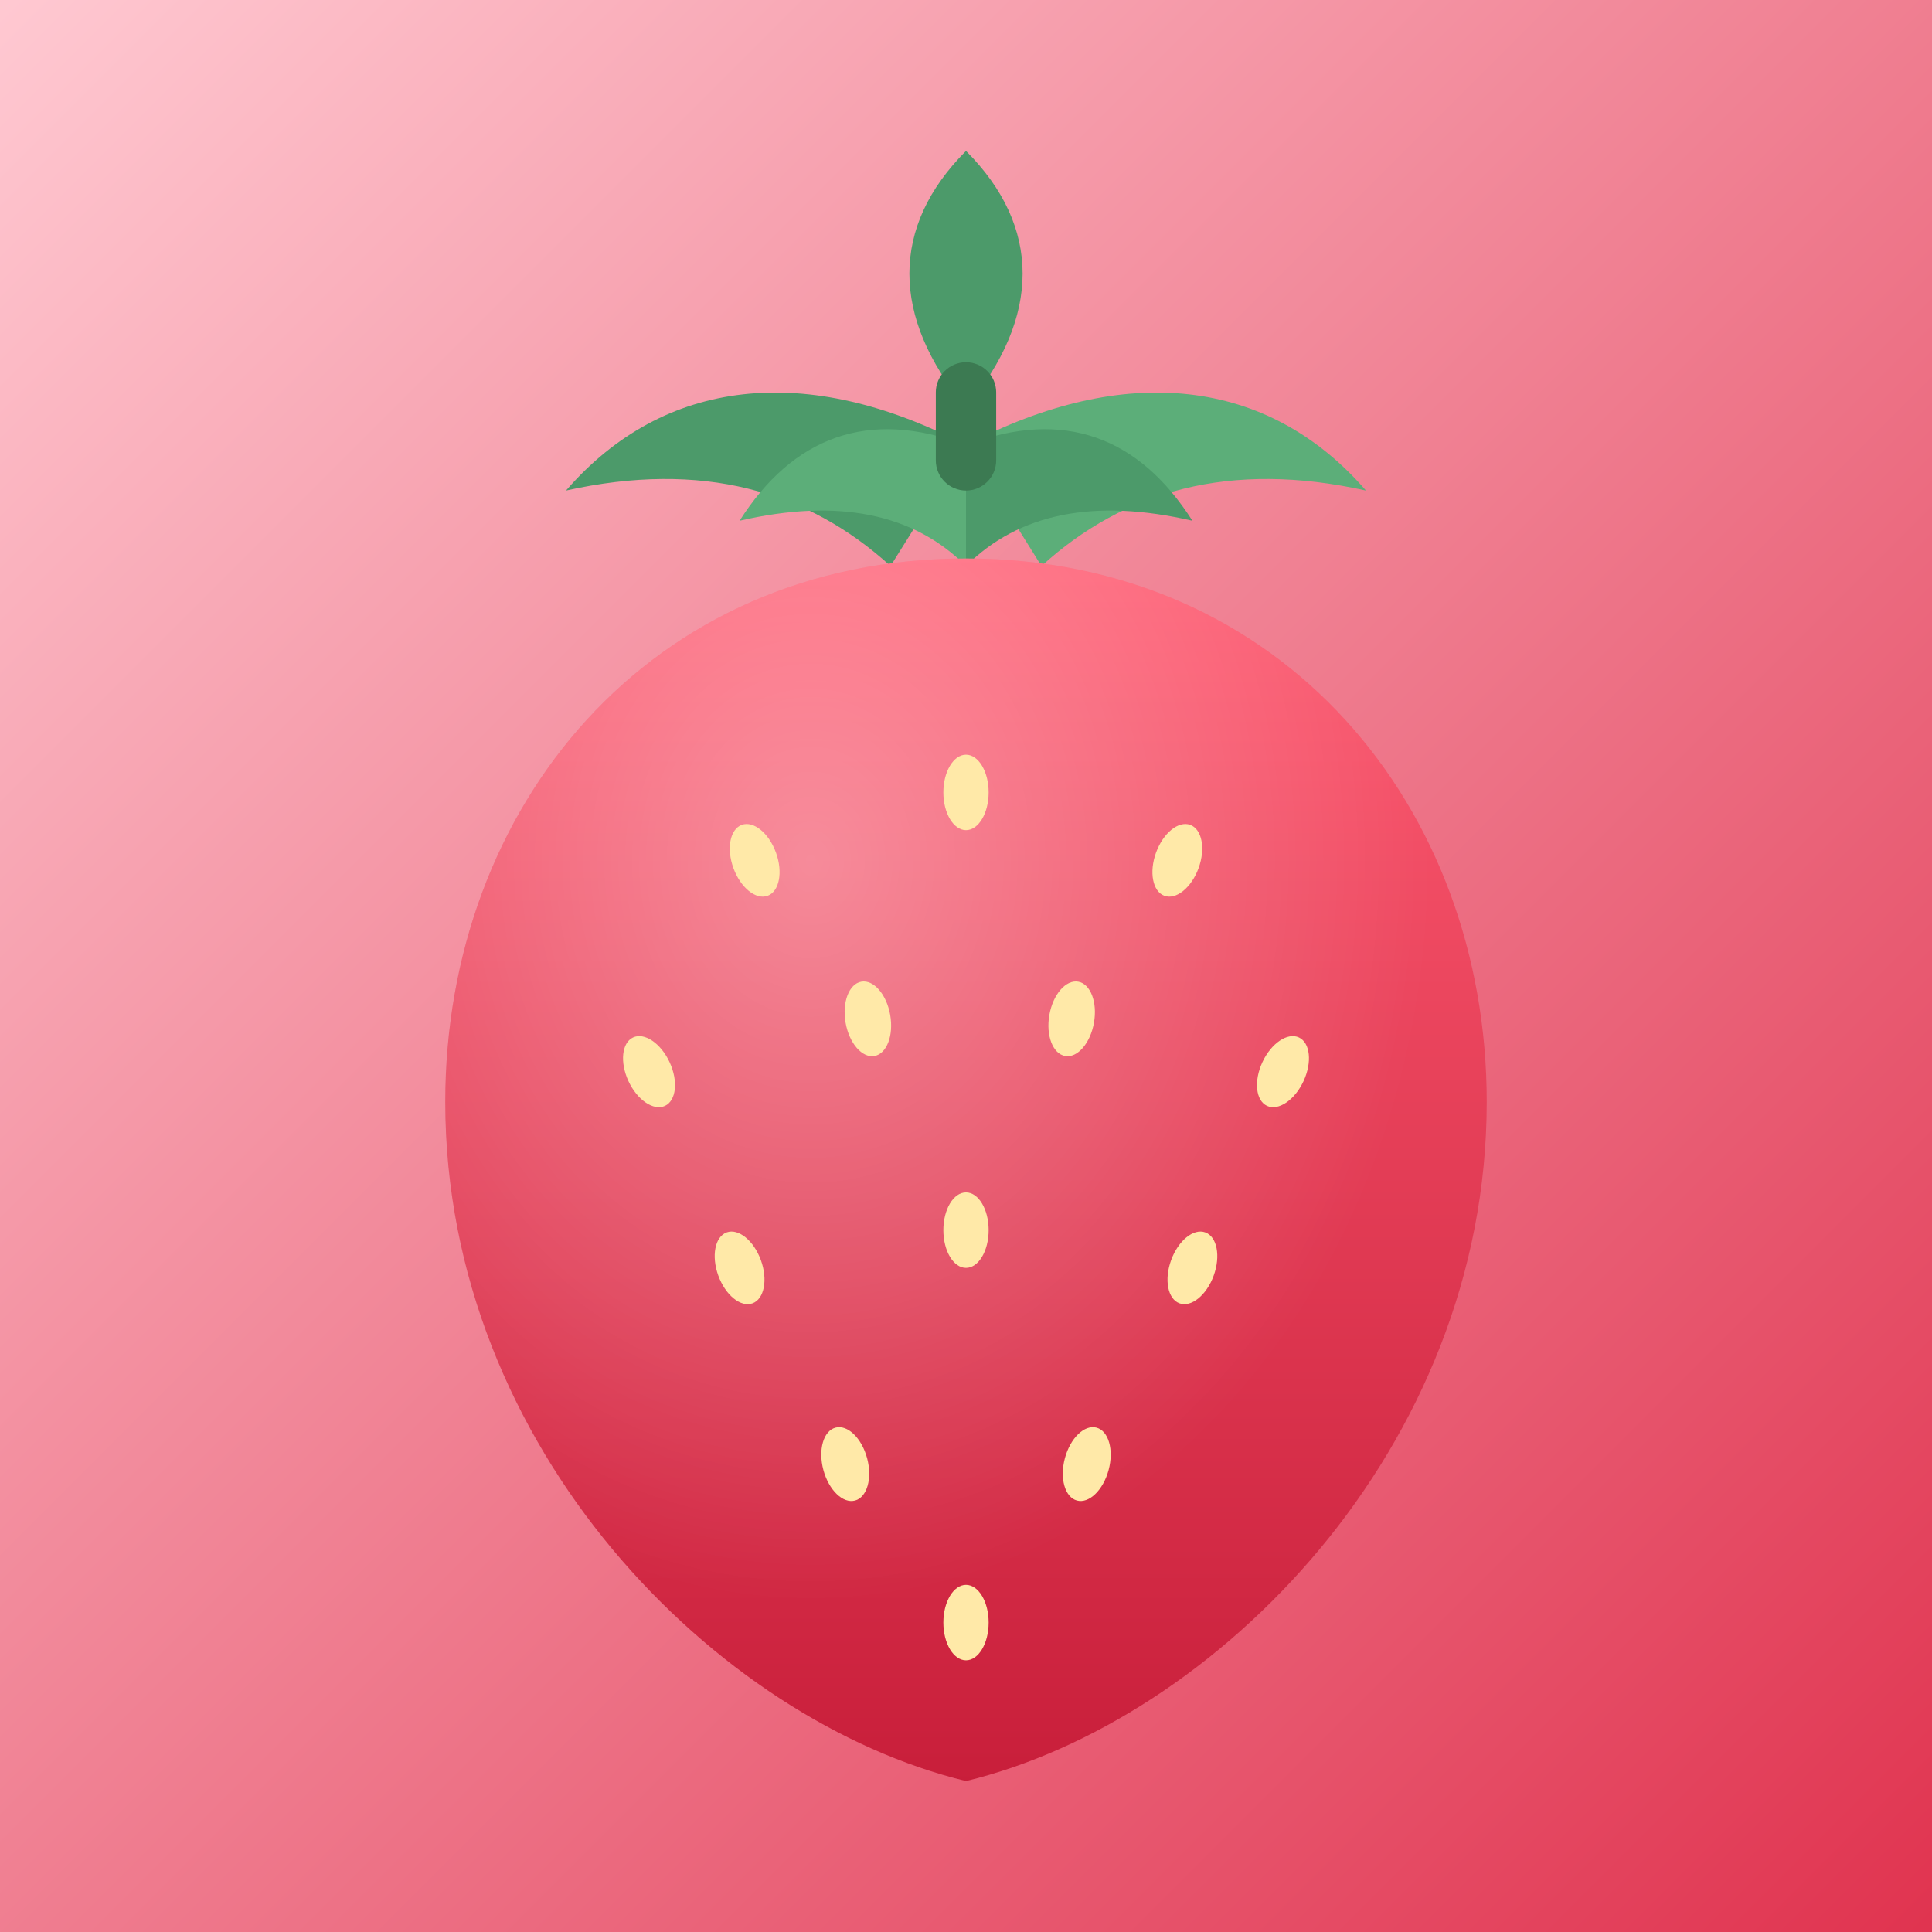
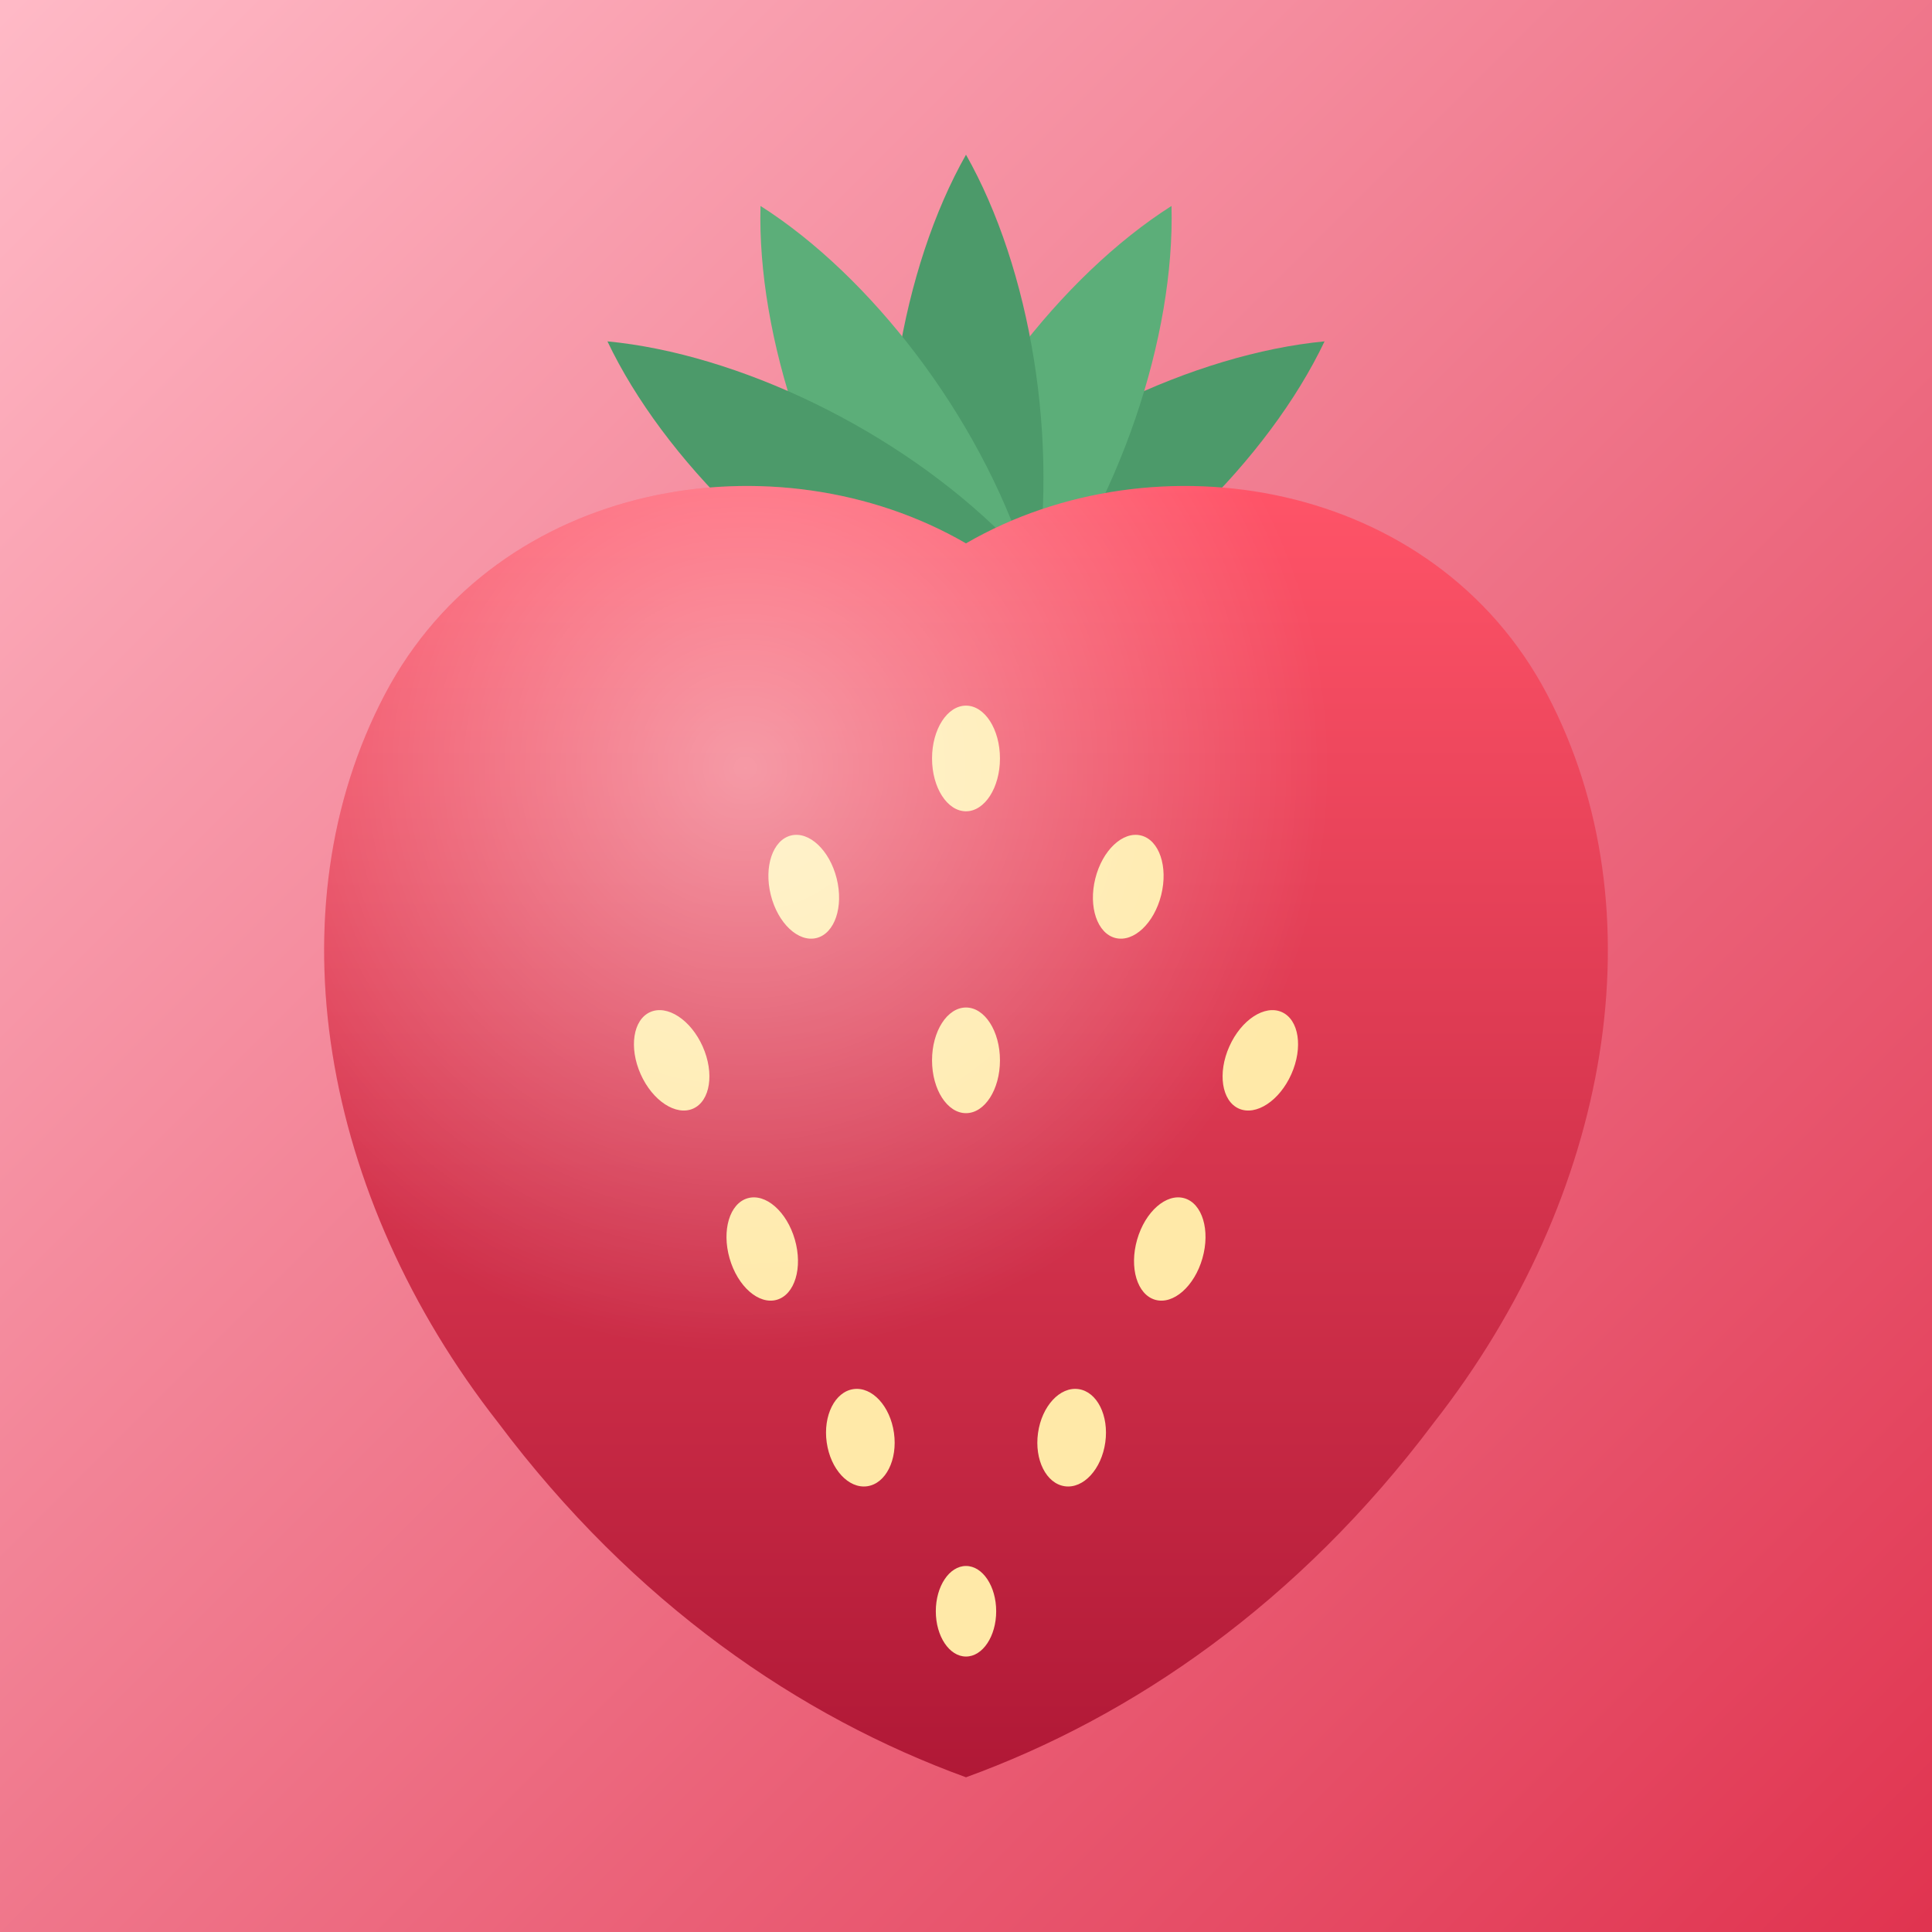
<svg xmlns="http://www.w3.org/2000/svg" viewBox="0 0 512 512" width="512" height="512">
  <defs>
    <linearGradient id="bg" x1="0%" y1="0%" x2="100%" y2="100%">
-       <stop offset="0%" stop-color="#FFC9D2" />
+       <stop offset="0%" stop-color="#FFBAC7" />
      <stop offset="100%" stop-color="#E0334F" />
    </linearGradient>
    <linearGradient id="berry" x1="0%" y1="0%" x2="0%" y2="100%">
-       <stop offset="0%" stop-color="#FF5C72" />
-       <stop offset="100%" stop-color="#C81E3A" />
+       <stop offset="0%" stop-color="#FF5468" />
+       <stop offset="100%" stop-color="#B01836" />
    </linearGradient>
-     <radialGradient id="shine" cx="35%" cy="25%" r="60%">
-       <stop offset="0%" stop-color="#FFFFFF" stop-opacity="0.35" />
+     <radialGradient id="shine" cx="33%" cy="22%" r="45%">
+       <stop offset="0%" stop-color="#FFFFFF" stop-opacity="0.45" />
      <stop offset="100%" stop-color="#FFFFFF" stop-opacity="0" />
    </radialGradient>
  </defs>
  <rect width="512" height="512" fill="url(#bg)" />
+   <rect x="247" y="129" width="18" height="30" rx="7" fill="#3C7A52" />
  <g>
-     <path d="M256 118 C 214 96, 176 100, 150 130 C 186 122, 214 130, 236 150 Z" fill="#4C9A6A" />
-     <path d="M256 118 C 298 96, 336 100, 362 130 C 326 122, 298 130, 276 150 Z" fill="#5CAE79" />
-     <path d="M256 108 C 236 84, 236 60, 256 40 C 276 60, 276 84, 256 108 Z" fill="#4C9A6A" />
-     <path d="M256 118 C 230 108, 210 116, 196 138 C 222 132, 242 136, 256 150 Z" fill="#5CAE79" />
-     <path d="M256 118 C 282 108, 302 116, 316 138 C 290 132, 270 136, 256 150 Z" fill="#4C9A6A" />
+     <path d="M 238,157 C 231,117 239,71 256,41 C 273,71 281,117 274,157 Z" fill="#4C9A6A" transform="rotate(55 256 157)" />
+     <path d="M 238,157 C 231,117 239,71 256,41 C 273,71 281,117 274,157 Z" fill="#5CAE79" transform="rotate(28 256 157)" />
+     <path d="M 238,157 C 231,117 239,71 256,41 C 273,71 281,117 274,157 Z" fill="#4C9A6A" />
+     <path d="M 238,157 C 231,117 239,71 256,41 C 273,71 281,117 274,157 Z" fill="#5CAE79" transform="rotate(-28 256 157)" />
+     <path d="M 238,157 C 231,117 239,71 256,41 C 273,71 281,117 274,157 Z" fill="#4C9A6A" transform="rotate(-55 256 157)" />
  </g>
-   <rect x="248" y="96" width="16" height="34" rx="8" fill="#3C7A52" />
-   <path d="M256 148            C 172 148, 118 214, 118 292            C 118 384, 190 456, 256 472            C 322 456, 394 384, 394 292            C 394 214, 340 148, 256 148 Z" fill="url(#berry)" />
-   <path d="M256 148            C 172 148, 118 214, 118 292            C 118 384, 190 456, 256 472            C 322 456, 394 384, 394 292            C 394 214, 340 148, 256 148 Z" fill="url(#shine)" />
+   <path d="M256,144            C 306,115 380,127 410,184            C 440,241 427,317 380,377            C 344,425 300,455 256,471            C 212,455 168,425 132,377            C 85,317 72,241 102,184            C 132,127 206,115 256,144 Z" fill="url(#berry)" />
  <g fill="#FFE9A8">
-     <ellipse cx="200" cy="228" rx="6" ry="10" transform="rotate(-20 200 228)" />
-     <ellipse cx="256" cy="210" rx="6" ry="10" />
-     <ellipse cx="312" cy="228" rx="6" ry="10" transform="rotate(20 312 228)" />
-     <ellipse cx="172" cy="284" rx="6" ry="10" transform="rotate(-25 172 284)" />
-     <ellipse cx="230" cy="270" rx="6" ry="10" transform="rotate(-10 230 270)" />
-     <ellipse cx="284" cy="270" rx="6" ry="10" transform="rotate(10 284 270)" />
-     <ellipse cx="340" cy="284" rx="6" ry="10" transform="rotate(25 340 284)" />
-     <ellipse cx="196" cy="336" rx="6" ry="10" transform="rotate(-20 196 336)" />
-     <ellipse cx="256" cy="326" rx="6" ry="10" />
-     <ellipse cx="316" cy="336" rx="6" ry="10" transform="rotate(20 316 336)" />
-     <ellipse cx="224" cy="388" rx="6" ry="10" transform="rotate(-15 224 388)" />
-     <ellipse cx="288" cy="388" rx="6" ry="10" transform="rotate(15 288 388)" />
-     <ellipse cx="256" cy="430" rx="6" ry="10" />
+     <ellipse cx="256" cy="201" rx="9" ry="14" />
+     <ellipse cx="213" cy="235" rx="9" ry="14" transform="rotate(-14 213 235)" />
+     <ellipse cx="299" cy="235" rx="9" ry="14" transform="rotate(14 299 235)" />
+     <ellipse cx="178" cy="281" rx="9" ry="14" transform="rotate(-24 178 281)" />
+     <ellipse cx="256" cy="281" rx="9" ry="14" />
+     <ellipse cx="334" cy="281" rx="9" ry="14" transform="rotate(24 334 281)" />
+     <ellipse cx="202" cy="331" rx="9" ry="14" transform="rotate(-16 202 331)" />
+     <ellipse cx="310" cy="331" rx="9" ry="14" transform="rotate(16 310 331)" />
+     <ellipse cx="228" cy="381" rx="9" ry="13" transform="rotate(-8 228 381)" />
+     <ellipse cx="284" cy="381" rx="9" ry="13" transform="rotate(8 284 381)" />
+     <ellipse cx="256" cy="427" rx="8" ry="12" />
  </g>
+   <path d="M256,144            C 306,115 380,127 410,184            C 440,241 427,317 380,377            C 344,425 300,455 256,471            C 212,455 168,425 132,377            C 85,317 72,241 102,184            C 132,127 206,115 256,144 Z" fill="url(#shine)" />
</svg>
